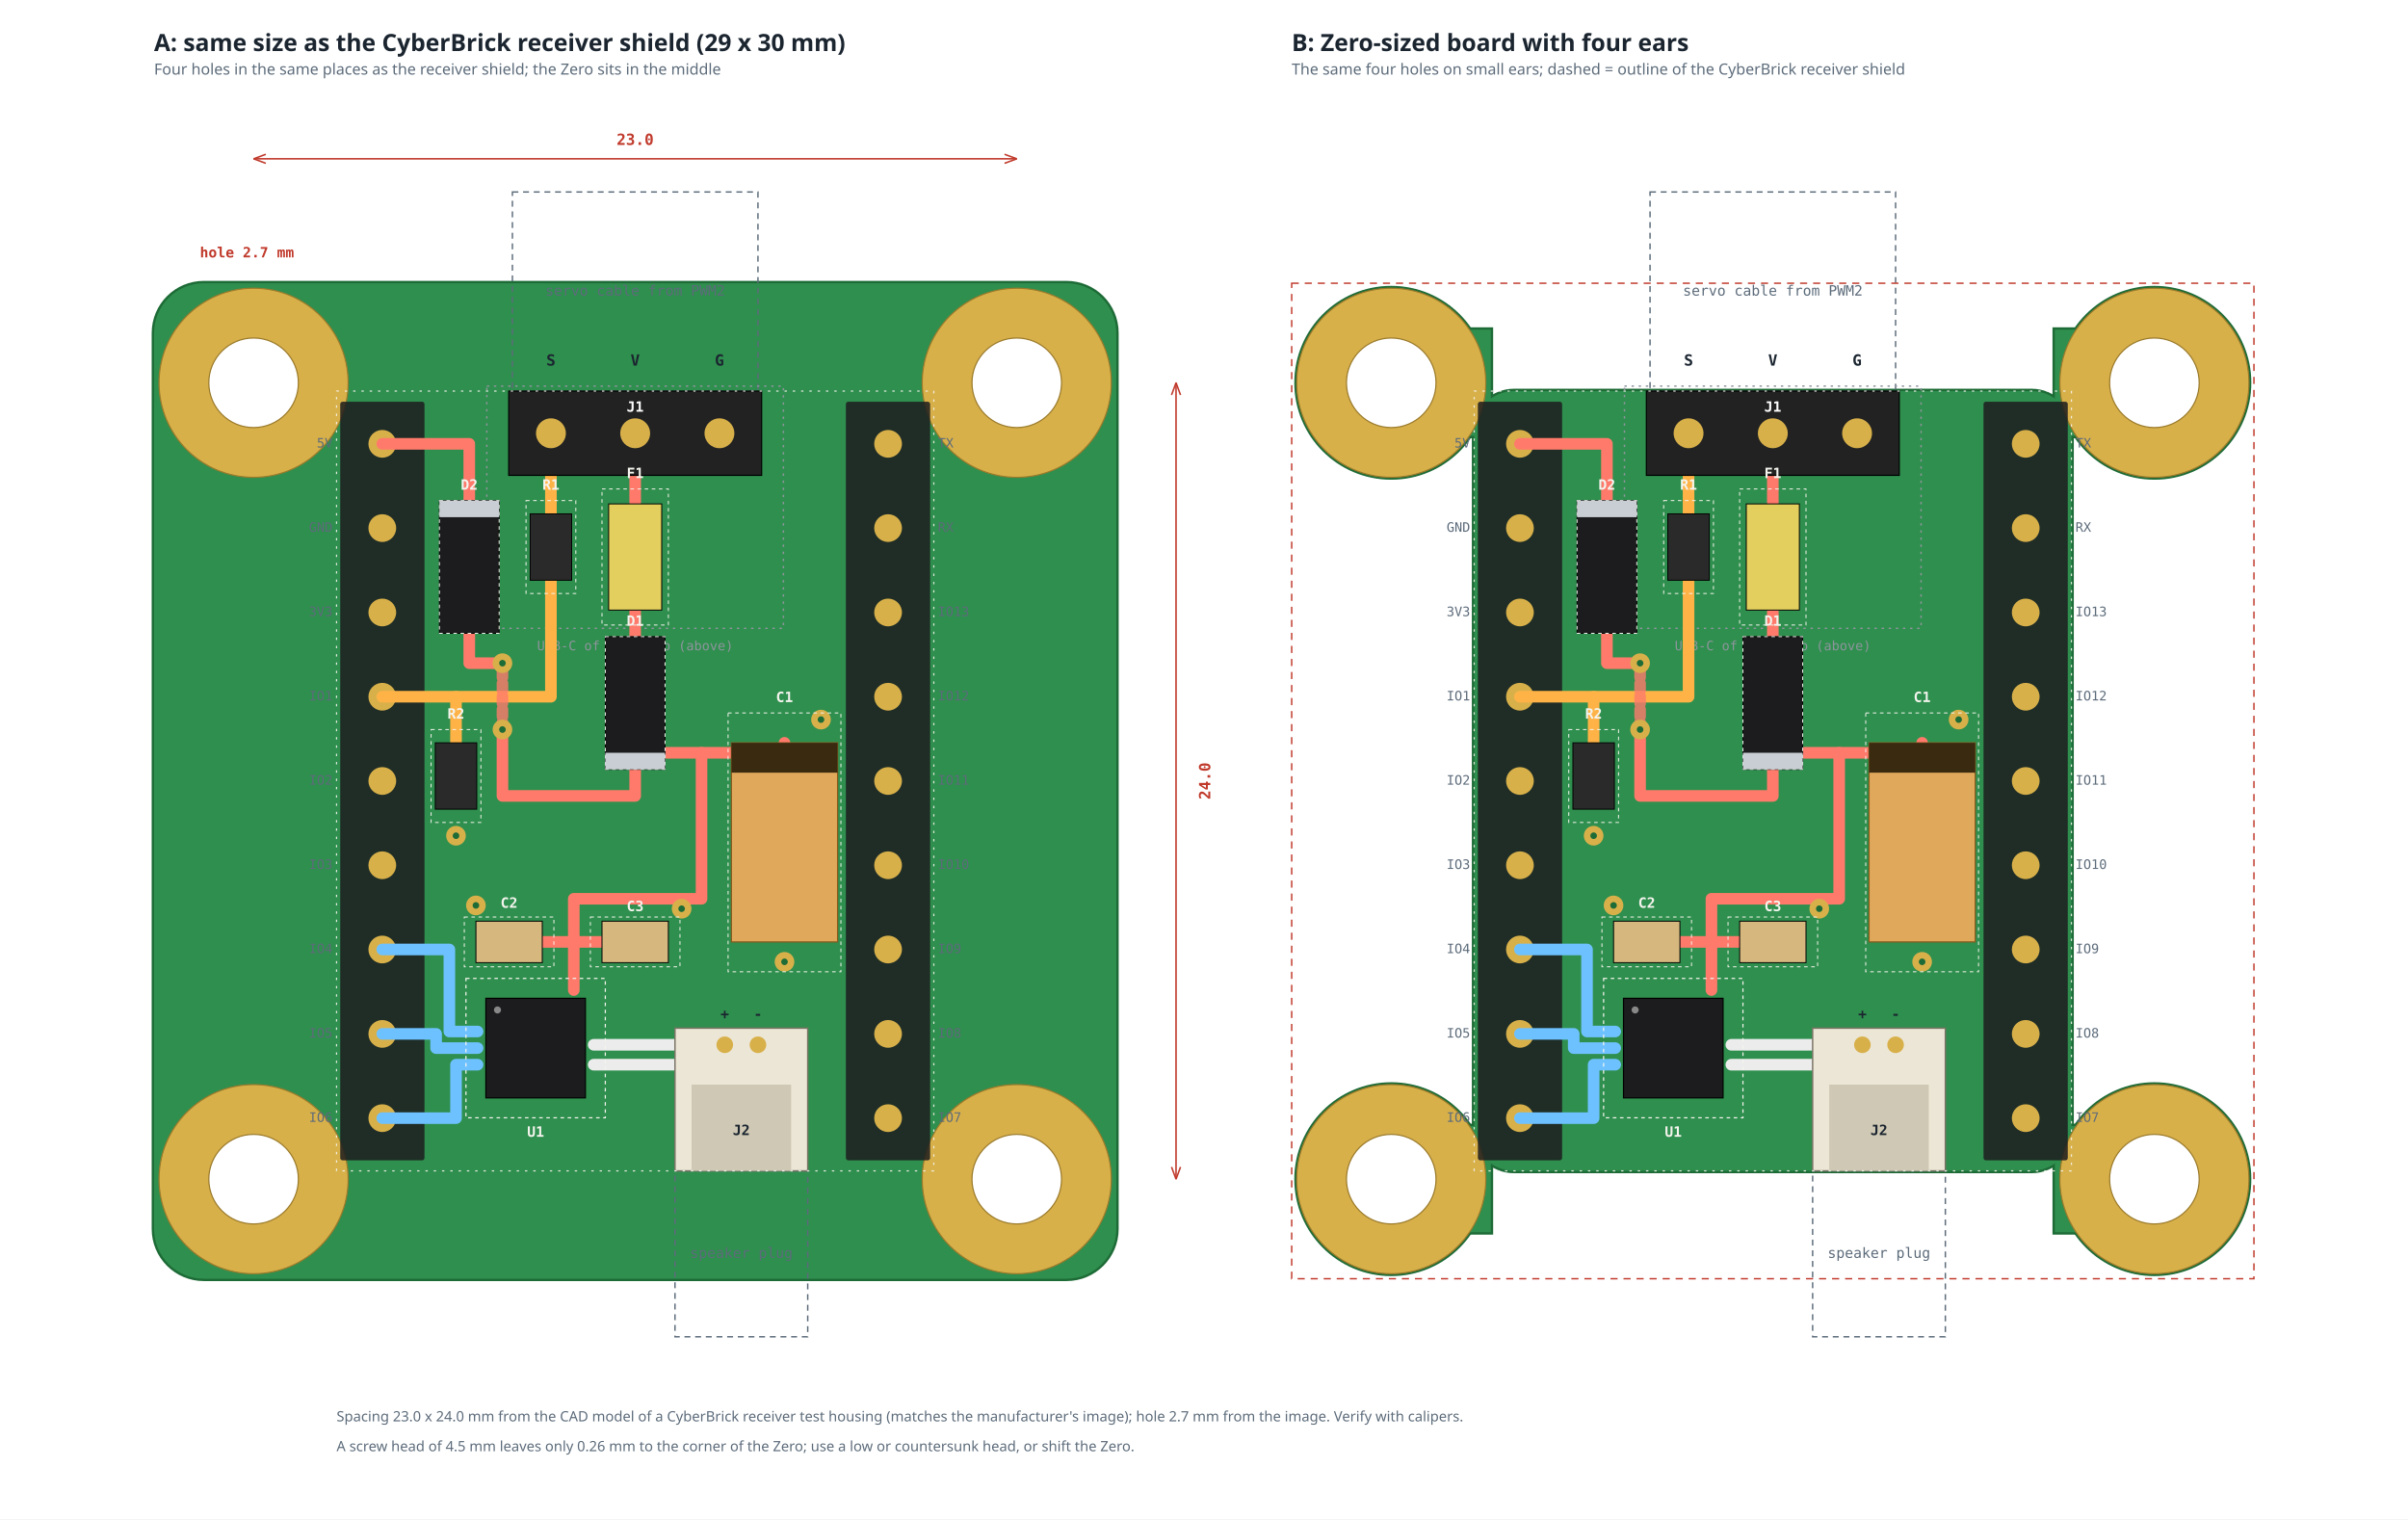
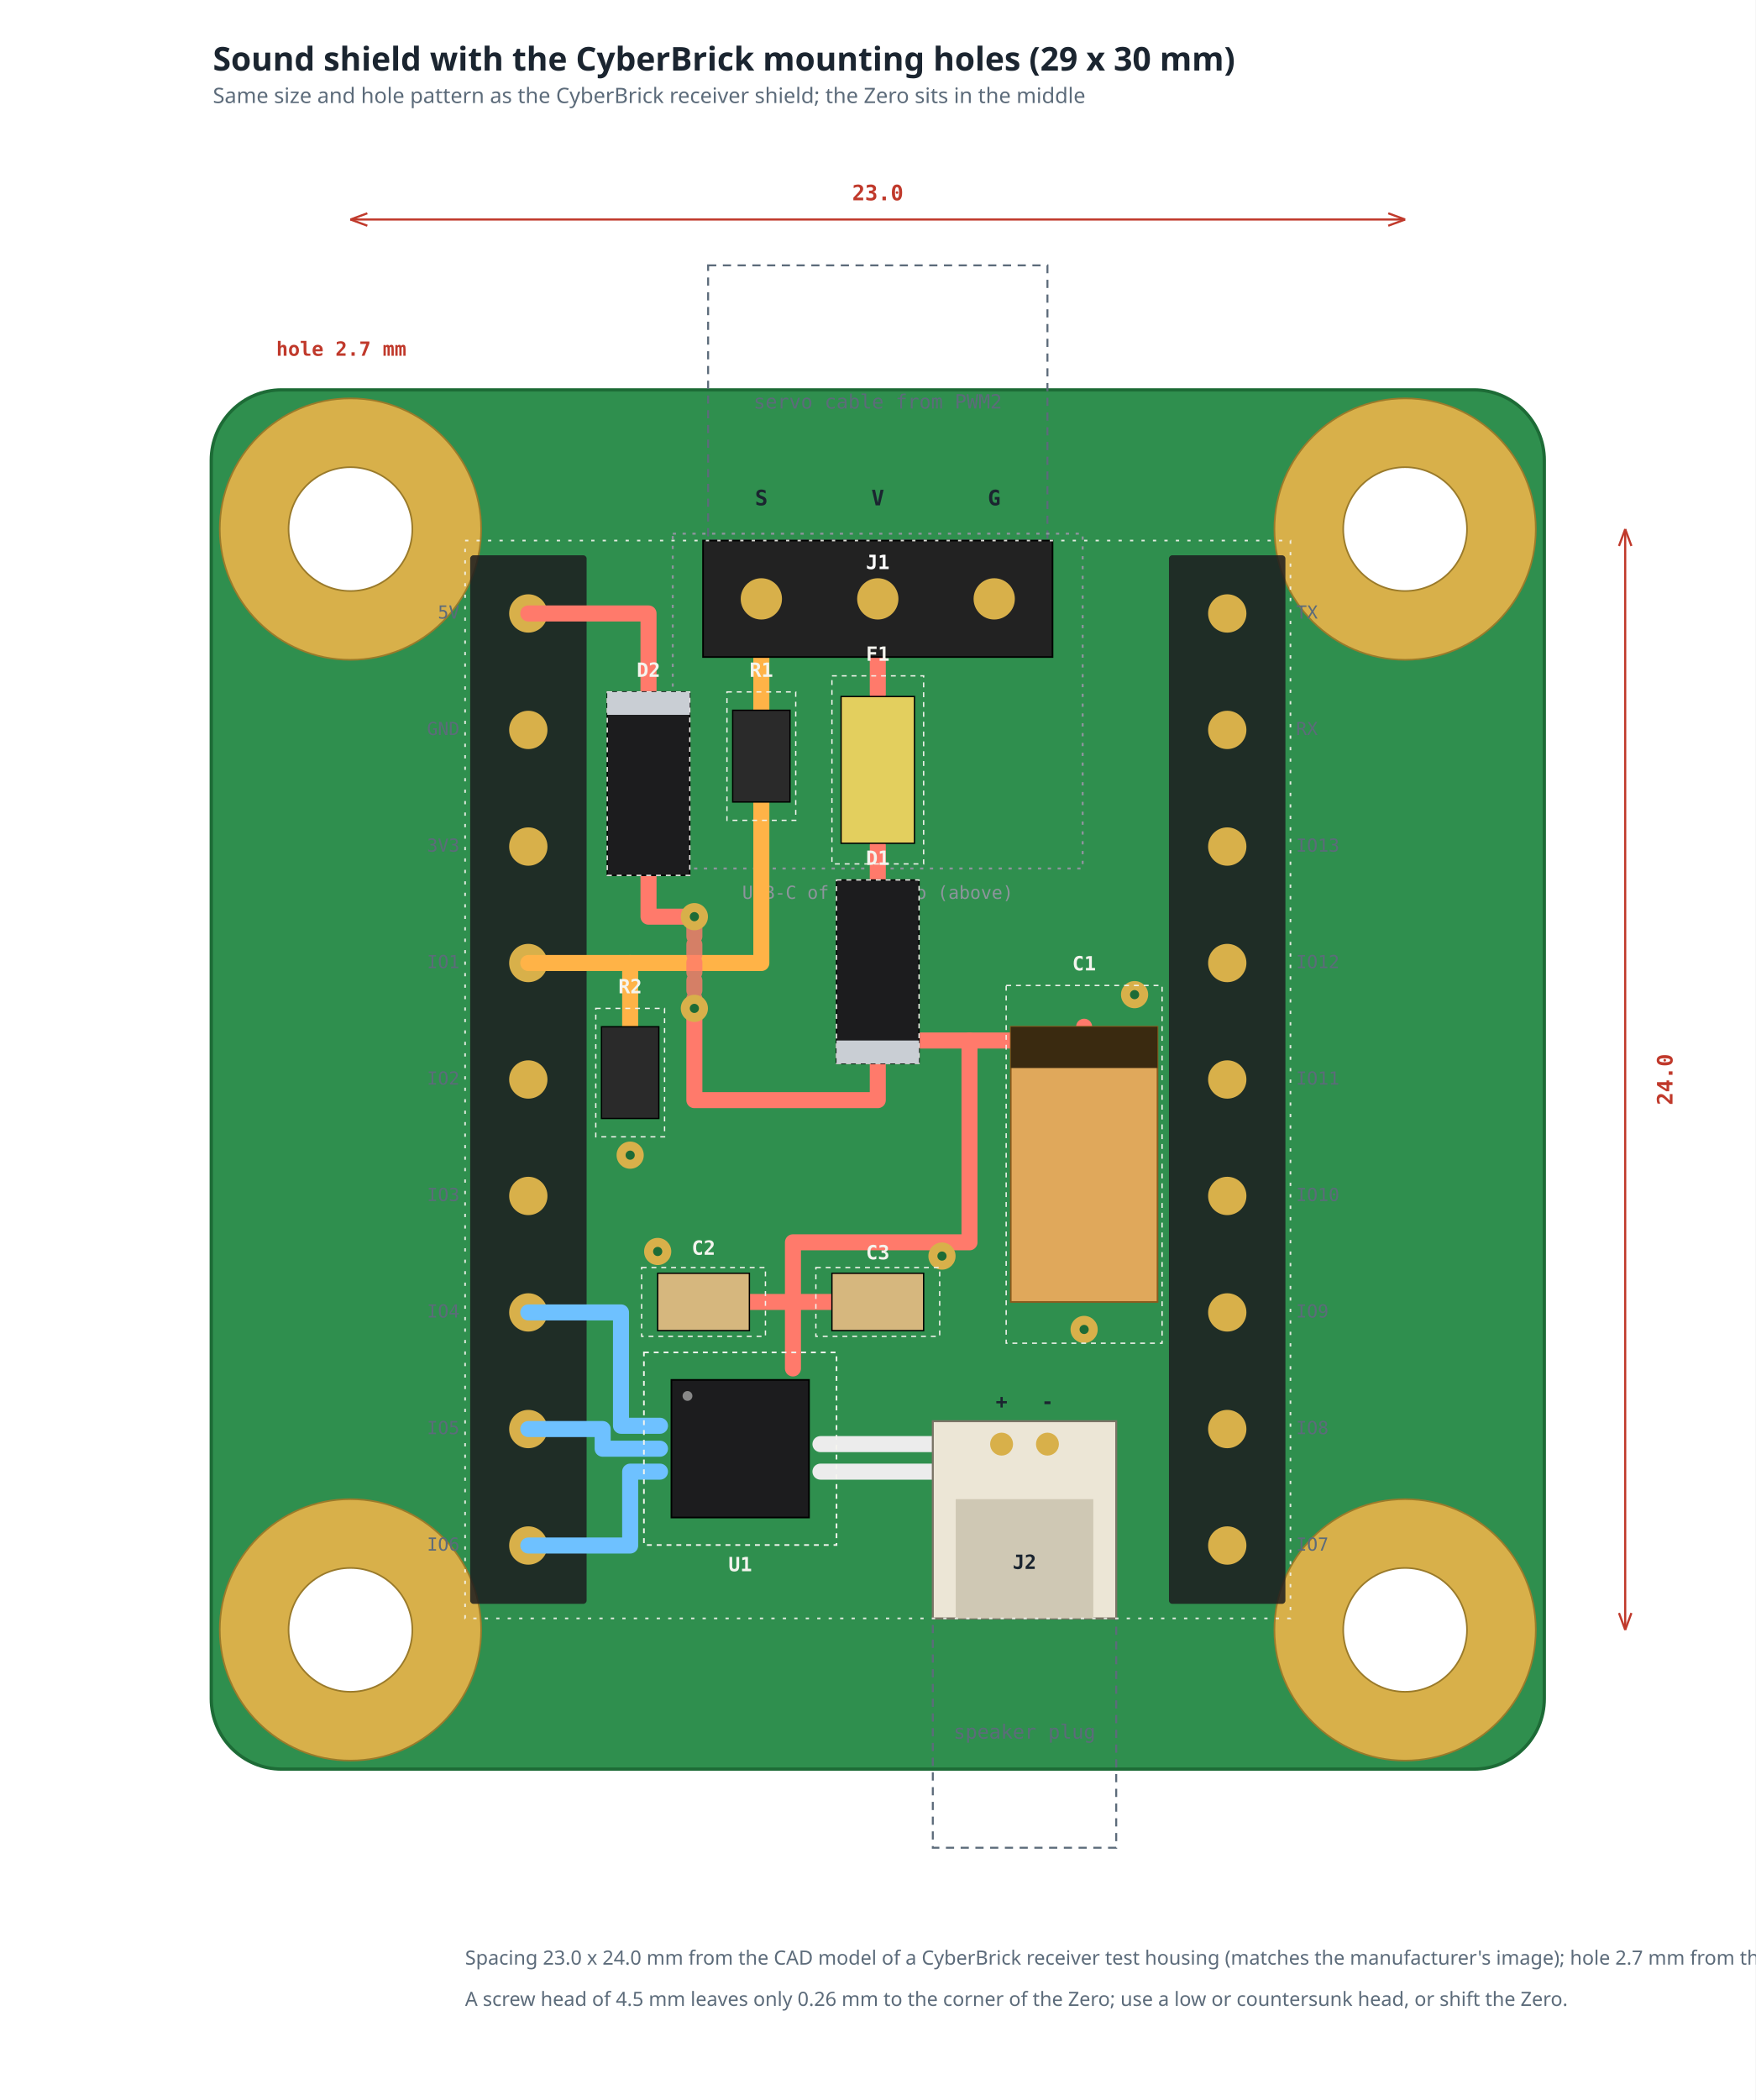
- <svg xmlns="http://www.w3.org/2000/svg" viewBox="0 0 2032 1282" width="2032" height="1282">
-   <rect width="2032" height="1282" fill="#ffffff" />
-   <text x="130.0" y="36.0" font-family="system-ui,sans-serif" font-size="20" font-weight="600" text-anchor="start" dominant-baseline="middle" fill="#1b2530">A: same size as the CyberBrick receiver shield (29 x 30 mm)</text>
-   <text x="130.0" y="58.4" font-family="system-ui,sans-serif" font-size="13" font-weight="500" text-anchor="start" dominant-baseline="middle" fill="#5c6b7a">Four holes in the same places as the receiver shield; the Zero sits in the middle</text>
+ <svg xmlns="http://www.w3.org/2000/svg" viewBox="0 0 1072 1282" width="1072" height="1282">
+   <rect width="1072" height="1282" fill="#ffffff" />
+   <text x="130.0" y="36.0" font-family="system-ui,sans-serif" font-size="20" font-weight="600" text-anchor="start" dominant-baseline="middle" fill="#1b2530">Sound shield with the CyberBrick mounting holes (29 x 30 mm)</text>
+   <text x="130.0" y="58.4" font-family="system-ui,sans-serif" font-size="13" font-weight="500" text-anchor="start" dominant-baseline="middle" fill="#5c6b7a">Same size and hole pattern as the CyberBrick receiver shield; the Zero sits in the middle</text>
  <rect x="130.0" y="239.0" width="812.0" height="840.0" rx="42.0" fill="#1d6b36" stroke="#1d6b36" stroke-width="4" />
  <rect x="130.0" y="239.0" width="812.0" height="840.0" rx="42.0" fill="#2f8f4e" stroke="none" />
  <circle cx="214.0" cy="323.0" r="79.8" fill="#d8b04a" stroke="#9a7a2a" stroke-width="1" />
  <circle cx="214.0" cy="323.0" r="37.8" fill="#ffffff" stroke="#9a7a2a" stroke-width="1" />
  <circle cx="858.0" cy="323.0" r="79.8" fill="#d8b04a" stroke="#9a7a2a" stroke-width="1" />
  <circle cx="858.0" cy="323.0" r="37.8" fill="#ffffff" stroke="#9a7a2a" stroke-width="1" />
  <circle cx="214.0" cy="995.0" r="79.8" fill="#d8b04a" stroke="#9a7a2a" stroke-width="1" />
  <circle cx="214.0" cy="995.0" r="37.8" fill="#ffffff" stroke="#9a7a2a" stroke-width="1" />
  <circle cx="858.0" cy="995.0" r="79.8" fill="#d8b04a" stroke="#9a7a2a" stroke-width="1" />
  <circle cx="858.0" cy="995.0" r="37.8" fill="#ffffff" stroke="#9a7a2a" stroke-width="1" />
  <rect x="432.4" y="162.0" width="207.2" height="168.0" fill="none" stroke="#5c6b7a" stroke-width="1.2" stroke-dasharray="5 4" />
  <text x="536.0" y="246.0" font-family="ui-monospace,Menlo,Consolas,monospace" font-size="12" font-weight="500" text-anchor="middle" dominant-baseline="middle" fill="#5c6b7a">servo cable from PWM2</text>
  <rect x="569.6" y="988.0" width="112.0" height="140.0" fill="none" stroke="#5c6b7a" stroke-width="1.2" stroke-dasharray="5 4" />
  <text x="625.6" y="1058.0" font-family="ui-monospace,Menlo,Consolas,monospace" font-size="12" font-weight="500" text-anchor="middle" dominant-baseline="middle" fill="#5c6b7a">speaker plug</text>
  <rect x="410.8" y="325.8" width="250.3" height="204.4" fill="none" stroke="#8d949c" stroke-width="1.2" stroke-dasharray="2 4" />
  <text x="536.0" y="545.6" font-family="ui-monospace,Menlo,Consolas,monospace" font-size="11" font-weight="500" text-anchor="middle" dominant-baseline="middle" fill="#8d949c">USB-C of the Zero (above)</text>
  <rect x="287.1" y="339.0" width="71.1" height="640.1" fill="#1c1c1e" opacity="0.85" rx="2" />
  <rect x="713.8" y="339.0" width="71.1" height="640.1" fill="#1c1c1e" opacity="0.85" rx="2" />
  <circle cx="322.6" cy="374.5" r="11.7" fill="#d8b04a" />
  <circle cx="749.4" cy="374.5" r="11.7" fill="#d8b04a" />
  <text x="280.6" y="374.5" font-family="ui-monospace,Menlo,Consolas,monospace" font-size="11" font-weight="500" text-anchor="end" dominant-baseline="middle" fill="#5c6b7a">5V</text>
  <text x="791.4" y="374.5" font-family="ui-monospace,Menlo,Consolas,monospace" font-size="11" font-weight="500" text-anchor="start" dominant-baseline="middle" fill="#5c6b7a">TX</text>
  <circle cx="322.6" cy="445.6" r="11.7" fill="#d8b04a" />
  <circle cx="749.4" cy="445.6" r="11.7" fill="#d8b04a" />
  <text x="280.6" y="445.6" font-family="ui-monospace,Menlo,Consolas,monospace" font-size="11" font-weight="500" text-anchor="end" dominant-baseline="middle" fill="#5c6b7a">GND</text>
  <text x="791.4" y="445.6" font-family="ui-monospace,Menlo,Consolas,monospace" font-size="11" font-weight="500" text-anchor="start" dominant-baseline="middle" fill="#5c6b7a">RX</text>
  <circle cx="322.6" cy="516.8" r="11.7" fill="#d8b04a" />
  <circle cx="749.4" cy="516.8" r="11.7" fill="#d8b04a" />
  <text x="280.6" y="516.8" font-family="ui-monospace,Menlo,Consolas,monospace" font-size="11" font-weight="500" text-anchor="end" dominant-baseline="middle" fill="#5c6b7a">3V3</text>
  <text x="791.4" y="516.8" font-family="ui-monospace,Menlo,Consolas,monospace" font-size="11" font-weight="500" text-anchor="start" dominant-baseline="middle" fill="#5c6b7a">IO13</text>
  <circle cx="322.6" cy="587.9" r="11.7" fill="#d8b04a" />
  <circle cx="749.4" cy="587.9" r="11.7" fill="#d8b04a" />
  <text x="280.6" y="587.9" font-family="ui-monospace,Menlo,Consolas,monospace" font-size="11" font-weight="500" text-anchor="end" dominant-baseline="middle" fill="#5c6b7a">IO1</text>
  <text x="791.4" y="587.9" font-family="ui-monospace,Menlo,Consolas,monospace" font-size="11" font-weight="500" text-anchor="start" dominant-baseline="middle" fill="#5c6b7a">IO12</text>
  <circle cx="322.6" cy="659.0" r="11.7" fill="#d8b04a" />
  <circle cx="749.4" cy="659.0" r="11.7" fill="#d8b04a" />
  <text x="280.6" y="659.0" font-family="ui-monospace,Menlo,Consolas,monospace" font-size="11" font-weight="500" text-anchor="end" dominant-baseline="middle" fill="#5c6b7a">IO2</text>
  <text x="791.4" y="659.0" font-family="ui-monospace,Menlo,Consolas,monospace" font-size="11" font-weight="500" text-anchor="start" dominant-baseline="middle" fill="#5c6b7a">IO11</text>
  <circle cx="322.6" cy="730.1" r="11.7" fill="#d8b04a" />
  <circle cx="749.4" cy="730.1" r="11.7" fill="#d8b04a" />
  <text x="280.6" y="730.1" font-family="ui-monospace,Menlo,Consolas,monospace" font-size="11" font-weight="500" text-anchor="end" dominant-baseline="middle" fill="#5c6b7a">IO3</text>
  <text x="791.4" y="730.1" font-family="ui-monospace,Menlo,Consolas,monospace" font-size="11" font-weight="500" text-anchor="start" dominant-baseline="middle" fill="#5c6b7a">IO10</text>
  <circle cx="322.6" cy="801.2" r="11.7" fill="#d8b04a" />
  <circle cx="749.4" cy="801.2" r="11.7" fill="#d8b04a" />
  <text x="280.6" y="801.2" font-family="ui-monospace,Menlo,Consolas,monospace" font-size="11" font-weight="500" text-anchor="end" dominant-baseline="middle" fill="#5c6b7a">IO4</text>
  <text x="791.4" y="801.2" font-family="ui-monospace,Menlo,Consolas,monospace" font-size="11" font-weight="500" text-anchor="start" dominant-baseline="middle" fill="#5c6b7a">IO9</text>
  <circle cx="322.6" cy="872.4" r="11.7" fill="#d8b04a" />
  <circle cx="749.4" cy="872.4" r="11.7" fill="#d8b04a" />
  <text x="280.6" y="872.4" font-family="ui-monospace,Menlo,Consolas,monospace" font-size="11" font-weight="500" text-anchor="end" dominant-baseline="middle" fill="#5c6b7a">IO5</text>
  <text x="791.4" y="872.4" font-family="ui-monospace,Menlo,Consolas,monospace" font-size="11" font-weight="500" text-anchor="start" dominant-baseline="middle" fill="#5c6b7a">IO8</text>
  <circle cx="322.6" cy="943.5" r="11.7" fill="#d8b04a" />
  <circle cx="749.4" cy="943.5" r="11.7" fill="#d8b04a" />
  <text x="280.6" y="943.5" font-family="ui-monospace,Menlo,Consolas,monospace" font-size="11" font-weight="500" text-anchor="end" dominant-baseline="middle" fill="#5c6b7a">IO6</text>
  <text x="791.4" y="943.5" font-family="ui-monospace,Menlo,Consolas,monospace" font-size="11" font-weight="500" text-anchor="start" dominant-baseline="middle" fill="#5c6b7a">IO7</text>
  <polyline points="464.9,365.6 464.9,436.4" fill="none" stroke="#ffb347" stroke-width="9.8" stroke-linejoin="round" stroke-linecap="round" />
  <polyline points="464.9,486.8 464.9,587.9 322.6,587.9" fill="none" stroke="#ffb347" stroke-width="9.8" stroke-linejoin="round" stroke-linecap="round" />
  <polyline points="536.0,365.6 536.0,423.8" fill="none" stroke="#ff7a6b" stroke-width="9.8" stroke-linejoin="round" stroke-linecap="round" />
  <polyline points="536.0,516.2 536.0,551.2" fill="none" stroke="#ff7a6b" stroke-width="9.8" stroke-linejoin="round" stroke-linecap="round" />
  <polyline points="536.0,635.2 662.0,635.2 662.0,626.8" fill="none" stroke="#ff7a6b" stroke-width="9.8" stroke-linejoin="round" stroke-linecap="round" />
  <polyline points="536.0,635.2 536.0,671.6 424.0,671.6 424.0,615.6" fill="none" stroke="#ff7a6b" stroke-width="9.8" stroke-linejoin="round" stroke-linecap="round" />
  <polyline points="424.0,615.6 424.0,559.6" fill="none" stroke="#ff7a6b" stroke-width="9.8" stroke-linejoin="round" stroke-linecap="round" stroke-dasharray="6 5" opacity="0.8" />
  <polyline points="424.0,559.6 396.0,559.6 396.0,523.2" fill="none" stroke="#ff7a6b" stroke-width="9.8" stroke-linejoin="round" stroke-linecap="round" />
  <polyline points="396.0,433.6 396.0,374.5 322.6,374.5" fill="none" stroke="#ff7a6b" stroke-width="9.8" stroke-linejoin="round" stroke-linecap="round" />
  <polyline points="592.0,635.2 592.0,758.4 484.2,758.4 484.2,835.4" fill="none" stroke="#ff7a6b" stroke-width="9.8" stroke-linejoin="round" stroke-linecap="round" />
  <polyline points="457.6,794.8 484.2,794.8" fill="none" stroke="#ff7a6b" stroke-width="9.8" stroke-linejoin="round" stroke-linecap="round" />
  <polyline points="484.2,794.8 508.0,794.8" fill="none" stroke="#ff7a6b" stroke-width="9.8" stroke-linejoin="round" stroke-linecap="round" />
  <polyline points="322.6,801.2 379.2,801.2 379.2,870.4 403.0,870.4" fill="none" stroke="#6ec1ff" stroke-width="9.8" stroke-linejoin="round" stroke-linecap="round" />
  <polyline points="322.6,872.4 368.0,872.4 368.0,884.4 403.0,884.4" fill="none" stroke="#6ec1ff" stroke-width="9.8" stroke-linejoin="round" stroke-linecap="round" />
  <polyline points="322.6,943.5 384.8,943.5 384.8,898.4 403.0,898.4" fill="none" stroke="#6ec1ff" stroke-width="9.8" stroke-linejoin="round" stroke-linecap="round" />
  <polyline points="501.0,881.6 611.6,881.6" fill="none" stroke="#ececec" stroke-width="9.8" stroke-linejoin="round" stroke-linecap="round" />
  <polyline points="501.0,898.4 639.6,898.4 639.6,881.6" fill="none" stroke="#ececec" stroke-width="9.8" stroke-linejoin="round" stroke-linecap="round" />
  <polyline points="384.8,587.9 384.8,626.8" fill="none" stroke="#ffb347" stroke-width="9.8" stroke-linejoin="round" stroke-linecap="round" />
  <circle cx="384.8" cy="705.2" r="8.3" fill="#d8b04a" />
  <circle cx="384.8" cy="705.2" r="2.8" fill="#1d6b36" />
  <circle cx="401.6" cy="764.0" r="8.3" fill="#d8b04a" />
  <circle cx="401.6" cy="764.0" r="2.8" fill="#1d6b36" />
  <circle cx="575.2" cy="766.8" r="8.3" fill="#d8b04a" />
  <circle cx="575.2" cy="766.8" r="2.8" fill="#1d6b36" />
  <circle cx="662.0" cy="811.6" r="8.3" fill="#d8b04a" />
  <circle cx="662.0" cy="811.6" r="2.8" fill="#1d6b36" />
  <circle cx="452.0" cy="884.4" r="8.3" fill="#d8b04a" />
  <circle cx="452.0" cy="884.4" r="2.8" fill="#1d6b36" />
  <circle cx="692.8" cy="607.2" r="8.3" fill="#d8b04a" />
  <circle cx="692.8" cy="607.2" r="2.8" fill="#1d6b36" />
  <circle cx="424.0" cy="615.6" r="8.3" fill="#d8b04a" />
  <circle cx="424.0" cy="615.6" r="2.8" fill="#1d6b36" />
  <circle cx="424.0" cy="559.6" r="8.3" fill="#d8b04a" />
  <circle cx="424.0" cy="559.6" r="2.8" fill="#1d6b36" />
  <rect x="429.3" y="330.0" width="213.4" height="71.1" fill="#222" stroke="#000" stroke-width="1" />
  <circle cx="464.9" cy="365.6" r="12.6" fill="#d8b04a" />
  <circle cx="536.0" cy="365.6" r="12.6" fill="#d8b04a" />
  <circle cx="607.1" cy="365.6" r="12.6" fill="#d8b04a" />
  <text x="464.9" y="304.8" font-family="ui-monospace,Menlo,Consolas,monospace" font-size="13" font-weight="700" text-anchor="middle" dominant-baseline="middle" fill="#1b2530">S</text>
  <text x="536.0" y="304.8" font-family="ui-monospace,Menlo,Consolas,monospace" font-size="13" font-weight="700" text-anchor="middle" dominant-baseline="middle" fill="#1b2530">V</text>
  <text x="607.1" y="304.8" font-family="ui-monospace,Menlo,Consolas,monospace" font-size="13" font-weight="700" text-anchor="middle" dominant-baseline="middle" fill="#1b2530">G</text>
  <rect x="447.4" y="433.6" width="35.0" height="56.0" fill="#2a2a2a" stroke="#000" stroke-width="0.8" />
  <rect x="443.9" y="422.4" width="42.0" height="78.4" fill="none" stroke="#f4f4ee" stroke-width="0.8" stroke-dasharray="3 3" />
  <text x="464.9" y="409.8" font-family="ui-monospace,Menlo,Consolas,monospace" font-size="12" font-weight="700" text-anchor="middle" dominant-baseline="middle" fill="#f4f4ee">R1</text>
  <rect x="513.6" y="425.2" width="44.8" height="89.6" fill="#e3cf5e" stroke="#000" stroke-width="0.8" />
  <rect x="508.0" y="412.6" width="56.0" height="114.8" fill="none" stroke="#f4f4ee" stroke-width="0.8" stroke-dasharray="3 3" />
  <text x="536.0" y="400.0" font-family="ui-monospace,Menlo,Consolas,monospace" font-size="12" font-weight="700" text-anchor="middle" dominant-baseline="middle" fill="#f4f4ee">F1</text>
  <rect x="510.8" y="537.2" width="50.4" height="112.0" fill="#1c1c1e" stroke="#000" stroke-width="0.8" />
  <rect x="510.8" y="537.2" width="50.4" height="112.0" fill="none" stroke="#f4f4ee" stroke-width="0.8" stroke-dasharray="3 3" />
  <rect x="510.8" y="635.2" width="50.4" height="14.0" fill="#c9ced4" stroke="none" />
  <text x="536.0" y="524.6" font-family="ui-monospace,Menlo,Consolas,monospace" font-size="12" font-weight="700" text-anchor="middle" dominant-baseline="middle" fill="#f4f4ee">D1</text>
  <rect x="370.8" y="422.4" width="50.4" height="112.0" fill="#1c1c1e" stroke="#000" stroke-width="0.8" />
  <rect x="370.8" y="422.4" width="50.4" height="112.0" fill="none" stroke="#f4f4ee" stroke-width="0.8" stroke-dasharray="3 3" />
  <rect x="370.8" y="422.4" width="50.4" height="14.0" fill="#c9ced4" stroke="none" />
  <text x="396.0" y="409.8" font-family="ui-monospace,Menlo,Consolas,monospace" font-size="12" font-weight="700" text-anchor="middle" dominant-baseline="middle" fill="#f4f4ee">D2</text>
  <rect x="367.3" y="626.8" width="35.0" height="56.0" fill="#2a2a2a" stroke="#000" stroke-width="0.8" />
  <rect x="363.8" y="615.6" width="42.0" height="78.4" fill="none" stroke="#f4f4ee" stroke-width="0.8" stroke-dasharray="3 3" />
  <text x="384.8" y="603.0" font-family="ui-monospace,Menlo,Consolas,monospace" font-size="12" font-weight="700" text-anchor="middle" dominant-baseline="middle" fill="#f4f4ee">R2</text>
  <rect x="617.2" y="626.8" width="89.6" height="168.0" fill="#e0a85b" stroke="#8a5a1c" stroke-width="1" />
  <rect x="617.2" y="626.8" width="89.6" height="25.2" fill="#3a2a10" stroke="none" />
  <rect x="614.4" y="601.6" width="95.2" height="218.4" fill="none" stroke="#f4f4ee" stroke-width="0.8" stroke-dasharray="3 3" />
  <text x="662.0" y="589.0" font-family="ui-monospace,Menlo,Consolas,monospace" font-size="12" font-weight="700" text-anchor="middle" dominant-baseline="middle" fill="#f4f4ee">C1</text>
  <rect x="401.6" y="777.3" width="56.0" height="35.0" fill="#d6b77e" stroke="#000" stroke-width="0.8" />
  <rect x="391.8" y="773.8" width="75.6" height="42.0" fill="none" stroke="#f4f4ee" stroke-width="0.8" stroke-dasharray="3 3" />
  <rect x="508.0" y="777.3" width="56.0" height="35.0" fill="#d6b77e" stroke="#000" stroke-width="0.8" />
  <rect x="498.2" y="773.8" width="75.6" height="42.0" fill="none" stroke="#f4f4ee" stroke-width="0.8" stroke-dasharray="3 3" />
  <rect x="393.2" y="825.6" width="117.6" height="117.6" fill="none" stroke="#f4f4ee" stroke-width="1" stroke-dasharray="3 3" />
  <rect x="410.0" y="842.4" width="84.0" height="84.0" fill="#1c1c1e" stroke="#000" stroke-width="1" />
  <circle cx="419.8" cy="852.2" r="3" fill="#888" />
  <rect x="569.6" y="867.6" width="112.0" height="120.4" fill="#ece6d6" stroke="#7a7466" stroke-width="1.2" />
  <rect x="583.6" y="915.2" width="84.0" height="72.8" fill="#cfc8b4" stroke="none" />
  <circle cx="611.6" cy="881.6" r="7.0" fill="#d8b04a" />
  <circle cx="639.6" cy="881.6" r="7.0" fill="#d8b04a" />
  <text x="611.6" y="856.4" font-family="ui-monospace,Menlo,Consolas,monospace" font-size="12" font-weight="700" text-anchor="middle" dominant-baseline="middle" fill="#1b2530">+</text>
  <text x="639.6" y="856.4" font-family="ui-monospace,Menlo,Consolas,monospace" font-size="12" font-weight="700" text-anchor="middle" dominant-baseline="middle" fill="#1b2530">-</text>
  <text x="452.0" y="955.8" font-family="ui-monospace,Menlo,Consolas,monospace" font-size="12" font-weight="700" text-anchor="middle" dominant-baseline="middle" fill="#f4f4ee">U1</text>
  <text x="429.6" y="762.6" font-family="ui-monospace,Menlo,Consolas,monospace" font-size="12" font-weight="700" text-anchor="middle" dominant-baseline="middle" fill="#f4f4ee">C2</text>
  <text x="536.0" y="765.4" font-family="ui-monospace,Menlo,Consolas,monospace" font-size="12" font-weight="700" text-anchor="middle" dominant-baseline="middle" fill="#f4f4ee">C3</text>
  <text x="625.6" y="954.4" font-family="ui-monospace,Menlo,Consolas,monospace" font-size="12" font-weight="700" text-anchor="middle" dominant-baseline="middle" fill="#1b2530">J2</text>
  <text x="536.0" y="344.0" font-family="ui-monospace,Menlo,Consolas,monospace" font-size="12" font-weight="700" text-anchor="middle" dominant-baseline="middle" fill="#fff">J1</text>
  <rect x="284.0" y="330.0" width="504.0" height="658.0" fill="none" stroke="#f4f4ee" stroke-width="1" stroke-dasharray="2 5" opacity="0.9" />
-   <text x="1090.0" y="36.0" font-family="system-ui,sans-serif" font-size="20" font-weight="600" text-anchor="start" dominant-baseline="middle" fill="#1b2530">B: Zero-sized board with four ears</text>
-   <text x="1090.0" y="58.4" font-family="system-ui,sans-serif" font-size="13" font-weight="500" text-anchor="start" dominant-baseline="middle" fill="#5c6b7a">The same four holes on small ears; dashed = outline of the CyberBrick receiver shield</text>
-   <rect x="1244.0" y="330.0" width="504.0" height="658.0" rx="33.6" fill="#1d6b36" stroke="#1d6b36" stroke-width="4" />
-   <circle cx="1174.0" cy="323.0" r="79.8" fill="#1d6b36" stroke="#1d6b36" stroke-width="4" />
-   <rect x="1174.0" y="278.2" width="84.0" height="89.6" rx="0.0" fill="#1d6b36" stroke="#1d6b36" stroke-width="4" />
-   <circle cx="1818.0" cy="323.0" r="79.8" fill="#1d6b36" stroke="#1d6b36" stroke-width="4" />
-   <rect x="1734.0" y="278.2" width="84.0" height="89.6" rx="0.0" fill="#1d6b36" stroke="#1d6b36" stroke-width="4" />
-   <circle cx="1174.0" cy="995.0" r="79.8" fill="#1d6b36" stroke="#1d6b36" stroke-width="4" />
-   <rect x="1174.0" y="950.2" width="84.0" height="89.6" rx="0.0" fill="#1d6b36" stroke="#1d6b36" stroke-width="4" />
-   <circle cx="1818.0" cy="995.0" r="79.8" fill="#1d6b36" stroke="#1d6b36" stroke-width="4" />
-   <rect x="1734.0" y="950.2" width="84.0" height="89.6" rx="0.0" fill="#1d6b36" stroke="#1d6b36" stroke-width="4" />
-   <rect x="1244.0" y="330.0" width="504.0" height="658.0" rx="33.6" fill="#2f8f4e" stroke="none" />
-   <circle cx="1174.0" cy="323.0" r="79.8" fill="#2f8f4e" stroke="none" />
-   <rect x="1174.0" y="278.2" width="84.0" height="89.6" rx="0.0" fill="#2f8f4e" stroke="none" />
-   <circle cx="1818.0" cy="323.0" r="79.8" fill="#2f8f4e" stroke="none" />
-   <rect x="1734.0" y="278.2" width="84.0" height="89.6" rx="0.0" fill="#2f8f4e" stroke="none" />
-   <circle cx="1174.0" cy="995.0" r="79.8" fill="#2f8f4e" stroke="none" />
-   <rect x="1174.0" y="950.2" width="84.0" height="89.6" rx="0.0" fill="#2f8f4e" stroke="none" />
-   <circle cx="1818.0" cy="995.0" r="79.8" fill="#2f8f4e" stroke="none" />
-   <rect x="1734.0" y="950.2" width="84.0" height="89.6" rx="0.0" fill="#2f8f4e" stroke="none" />
-   <circle cx="1174.0" cy="323.0" r="79.8" fill="#d8b04a" stroke="#9a7a2a" stroke-width="1" />
-   <circle cx="1174.0" cy="323.0" r="37.8" fill="#ffffff" stroke="#9a7a2a" stroke-width="1" />
-   <circle cx="1818.0" cy="323.0" r="79.8" fill="#d8b04a" stroke="#9a7a2a" stroke-width="1" />
-   <circle cx="1818.0" cy="323.0" r="37.8" fill="#ffffff" stroke="#9a7a2a" stroke-width="1" />
-   <circle cx="1174.0" cy="995.0" r="79.8" fill="#d8b04a" stroke="#9a7a2a" stroke-width="1" />
-   <circle cx="1174.0" cy="995.0" r="37.8" fill="#ffffff" stroke="#9a7a2a" stroke-width="1" />
-   <circle cx="1818.0" cy="995.0" r="79.8" fill="#d8b04a" stroke="#9a7a2a" stroke-width="1" />
-   <circle cx="1818.0" cy="995.0" r="37.8" fill="#ffffff" stroke="#9a7a2a" stroke-width="1" />
-   <rect x="1392.4" y="162.0" width="207.2" height="168.0" fill="none" stroke="#5c6b7a" stroke-width="1.2" stroke-dasharray="5 4" />
-   <text x="1496.0" y="246.0" font-family="ui-monospace,Menlo,Consolas,monospace" font-size="12" font-weight="500" text-anchor="middle" dominant-baseline="middle" fill="#5c6b7a">servo cable from PWM2</text>
-   <rect x="1529.6" y="988.0" width="112.0" height="140.0" fill="none" stroke="#5c6b7a" stroke-width="1.2" stroke-dasharray="5 4" />
-   <text x="1585.6" y="1058.0" font-family="ui-monospace,Menlo,Consolas,monospace" font-size="12" font-weight="500" text-anchor="middle" dominant-baseline="middle" fill="#5c6b7a">speaker plug</text>
-   <rect x="1370.8" y="325.8" width="250.3" height="204.4" fill="none" stroke="#8d949c" stroke-width="1.2" stroke-dasharray="2 4" />
-   <text x="1496.0" y="545.6" font-family="ui-monospace,Menlo,Consolas,monospace" font-size="11" font-weight="500" text-anchor="middle" dominant-baseline="middle" fill="#8d949c">USB-C of the Zero (above)</text>
-   <rect x="1247.1" y="339.0" width="71.1" height="640.1" fill="#1c1c1e" opacity="0.85" rx="2" />
-   <rect x="1673.8" y="339.0" width="71.1" height="640.1" fill="#1c1c1e" opacity="0.85" rx="2" />
-   <circle cx="1282.6" cy="374.5" r="11.7" fill="#d8b04a" />
-   <circle cx="1709.4" cy="374.5" r="11.7" fill="#d8b04a" />
-   <text x="1240.6" y="374.5" font-family="ui-monospace,Menlo,Consolas,monospace" font-size="11" font-weight="500" text-anchor="end" dominant-baseline="middle" fill="#5c6b7a">5V</text>
-   <text x="1751.4" y="374.5" font-family="ui-monospace,Menlo,Consolas,monospace" font-size="11" font-weight="500" text-anchor="start" dominant-baseline="middle" fill="#5c6b7a">TX</text>
-   <circle cx="1282.6" cy="445.6" r="11.7" fill="#d8b04a" />
-   <circle cx="1709.4" cy="445.6" r="11.7" fill="#d8b04a" />
-   <text x="1240.6" y="445.6" font-family="ui-monospace,Menlo,Consolas,monospace" font-size="11" font-weight="500" text-anchor="end" dominant-baseline="middle" fill="#5c6b7a">GND</text>
-   <text x="1751.4" y="445.6" font-family="ui-monospace,Menlo,Consolas,monospace" font-size="11" font-weight="500" text-anchor="start" dominant-baseline="middle" fill="#5c6b7a">RX</text>
-   <circle cx="1282.6" cy="516.8" r="11.7" fill="#d8b04a" />
-   <circle cx="1709.4" cy="516.8" r="11.7" fill="#d8b04a" />
-   <text x="1240.6" y="516.8" font-family="ui-monospace,Menlo,Consolas,monospace" font-size="11" font-weight="500" text-anchor="end" dominant-baseline="middle" fill="#5c6b7a">3V3</text>
-   <text x="1751.4" y="516.8" font-family="ui-monospace,Menlo,Consolas,monospace" font-size="11" font-weight="500" text-anchor="start" dominant-baseline="middle" fill="#5c6b7a">IO13</text>
-   <circle cx="1282.6" cy="587.9" r="11.7" fill="#d8b04a" />
-   <circle cx="1709.4" cy="587.9" r="11.7" fill="#d8b04a" />
-   <text x="1240.6" y="587.9" font-family="ui-monospace,Menlo,Consolas,monospace" font-size="11" font-weight="500" text-anchor="end" dominant-baseline="middle" fill="#5c6b7a">IO1</text>
-   <text x="1751.4" y="587.9" font-family="ui-monospace,Menlo,Consolas,monospace" font-size="11" font-weight="500" text-anchor="start" dominant-baseline="middle" fill="#5c6b7a">IO12</text>
-   <circle cx="1282.6" cy="659.0" r="11.7" fill="#d8b04a" />
-   <circle cx="1709.4" cy="659.0" r="11.7" fill="#d8b04a" />
-   <text x="1240.6" y="659.0" font-family="ui-monospace,Menlo,Consolas,monospace" font-size="11" font-weight="500" text-anchor="end" dominant-baseline="middle" fill="#5c6b7a">IO2</text>
-   <text x="1751.4" y="659.0" font-family="ui-monospace,Menlo,Consolas,monospace" font-size="11" font-weight="500" text-anchor="start" dominant-baseline="middle" fill="#5c6b7a">IO11</text>
-   <circle cx="1282.6" cy="730.1" r="11.7" fill="#d8b04a" />
-   <circle cx="1709.4" cy="730.1" r="11.7" fill="#d8b04a" />
-   <text x="1240.6" y="730.1" font-family="ui-monospace,Menlo,Consolas,monospace" font-size="11" font-weight="500" text-anchor="end" dominant-baseline="middle" fill="#5c6b7a">IO3</text>
-   <text x="1751.4" y="730.1" font-family="ui-monospace,Menlo,Consolas,monospace" font-size="11" font-weight="500" text-anchor="start" dominant-baseline="middle" fill="#5c6b7a">IO10</text>
-   <circle cx="1282.6" cy="801.2" r="11.7" fill="#d8b04a" />
-   <circle cx="1709.4" cy="801.2" r="11.7" fill="#d8b04a" />
-   <text x="1240.6" y="801.2" font-family="ui-monospace,Menlo,Consolas,monospace" font-size="11" font-weight="500" text-anchor="end" dominant-baseline="middle" fill="#5c6b7a">IO4</text>
-   <text x="1751.4" y="801.2" font-family="ui-monospace,Menlo,Consolas,monospace" font-size="11" font-weight="500" text-anchor="start" dominant-baseline="middle" fill="#5c6b7a">IO9</text>
-   <circle cx="1282.6" cy="872.4" r="11.7" fill="#d8b04a" />
-   <circle cx="1709.4" cy="872.4" r="11.7" fill="#d8b04a" />
-   <text x="1240.6" y="872.4" font-family="ui-monospace,Menlo,Consolas,monospace" font-size="11" font-weight="500" text-anchor="end" dominant-baseline="middle" fill="#5c6b7a">IO5</text>
-   <text x="1751.4" y="872.4" font-family="ui-monospace,Menlo,Consolas,monospace" font-size="11" font-weight="500" text-anchor="start" dominant-baseline="middle" fill="#5c6b7a">IO8</text>
-   <circle cx="1282.6" cy="943.5" r="11.7" fill="#d8b04a" />
-   <circle cx="1709.4" cy="943.5" r="11.7" fill="#d8b04a" />
-   <text x="1240.6" y="943.5" font-family="ui-monospace,Menlo,Consolas,monospace" font-size="11" font-weight="500" text-anchor="end" dominant-baseline="middle" fill="#5c6b7a">IO6</text>
-   <text x="1751.4" y="943.5" font-family="ui-monospace,Menlo,Consolas,monospace" font-size="11" font-weight="500" text-anchor="start" dominant-baseline="middle" fill="#5c6b7a">IO7</text>
-   <polyline points="1424.9,365.6 1424.9,436.4" fill="none" stroke="#ffb347" stroke-width="9.8" stroke-linejoin="round" stroke-linecap="round" />
-   <polyline points="1424.9,486.8 1424.9,587.9 1282.6,587.9" fill="none" stroke="#ffb347" stroke-width="9.8" stroke-linejoin="round" stroke-linecap="round" />
-   <polyline points="1496.0,365.6 1496.0,423.8" fill="none" stroke="#ff7a6b" stroke-width="9.8" stroke-linejoin="round" stroke-linecap="round" />
-   <polyline points="1496.0,516.2 1496.0,551.2" fill="none" stroke="#ff7a6b" stroke-width="9.8" stroke-linejoin="round" stroke-linecap="round" />
-   <polyline points="1496.0,635.2 1622.0,635.2 1622.0,626.8" fill="none" stroke="#ff7a6b" stroke-width="9.8" stroke-linejoin="round" stroke-linecap="round" />
-   <polyline points="1496.0,635.2 1496.0,671.6 1384.0,671.6 1384.0,615.6" fill="none" stroke="#ff7a6b" stroke-width="9.8" stroke-linejoin="round" stroke-linecap="round" />
-   <polyline points="1384.0,615.6 1384.0,559.6" fill="none" stroke="#ff7a6b" stroke-width="9.8" stroke-linejoin="round" stroke-linecap="round" stroke-dasharray="6 5" opacity="0.8" />
-   <polyline points="1384.0,559.6 1356.0,559.6 1356.0,523.2" fill="none" stroke="#ff7a6b" stroke-width="9.8" stroke-linejoin="round" stroke-linecap="round" />
-   <polyline points="1356.0,433.6 1356.0,374.5 1282.6,374.5" fill="none" stroke="#ff7a6b" stroke-width="9.8" stroke-linejoin="round" stroke-linecap="round" />
-   <polyline points="1552.0,635.2 1552.0,758.4 1444.2,758.4 1444.2,835.4" fill="none" stroke="#ff7a6b" stroke-width="9.8" stroke-linejoin="round" stroke-linecap="round" />
-   <polyline points="1417.6,794.8 1444.2,794.8" fill="none" stroke="#ff7a6b" stroke-width="9.8" stroke-linejoin="round" stroke-linecap="round" />
-   <polyline points="1444.2,794.8 1468.0,794.8" fill="none" stroke="#ff7a6b" stroke-width="9.8" stroke-linejoin="round" stroke-linecap="round" />
-   <polyline points="1282.6,801.2 1339.2,801.2 1339.2,870.4 1363.0,870.4" fill="none" stroke="#6ec1ff" stroke-width="9.8" stroke-linejoin="round" stroke-linecap="round" />
-   <polyline points="1282.6,872.4 1328.0,872.4 1328.0,884.4 1363.0,884.4" fill="none" stroke="#6ec1ff" stroke-width="9.8" stroke-linejoin="round" stroke-linecap="round" />
-   <polyline points="1282.6,943.5 1344.8,943.5 1344.8,898.4 1363.0,898.4" fill="none" stroke="#6ec1ff" stroke-width="9.8" stroke-linejoin="round" stroke-linecap="round" />
-   <polyline points="1461.0,881.6 1571.6,881.6" fill="none" stroke="#ececec" stroke-width="9.8" stroke-linejoin="round" stroke-linecap="round" />
-   <polyline points="1461.0,898.4 1599.6,898.4 1599.6,881.6" fill="none" stroke="#ececec" stroke-width="9.8" stroke-linejoin="round" stroke-linecap="round" />
-   <polyline points="1344.8,587.9 1344.8,626.8" fill="none" stroke="#ffb347" stroke-width="9.8" stroke-linejoin="round" stroke-linecap="round" />
-   <circle cx="1344.8" cy="705.2" r="8.3" fill="#d8b04a" />
-   <circle cx="1344.8" cy="705.2" r="2.8" fill="#1d6b36" />
-   <circle cx="1361.6" cy="764.0" r="8.3" fill="#d8b04a" />
-   <circle cx="1361.6" cy="764.0" r="2.8" fill="#1d6b36" />
-   <circle cx="1535.2" cy="766.8" r="8.3" fill="#d8b04a" />
-   <circle cx="1535.2" cy="766.8" r="2.8" fill="#1d6b36" />
-   <circle cx="1622.0" cy="811.6" r="8.3" fill="#d8b04a" />
-   <circle cx="1622.0" cy="811.6" r="2.8" fill="#1d6b36" />
-   <circle cx="1412.0" cy="884.4" r="8.3" fill="#d8b04a" />
-   <circle cx="1412.0" cy="884.4" r="2.8" fill="#1d6b36" />
-   <circle cx="1652.8" cy="607.2" r="8.3" fill="#d8b04a" />
-   <circle cx="1652.8" cy="607.2" r="2.8" fill="#1d6b36" />
-   <circle cx="1384.0" cy="615.6" r="8.3" fill="#d8b04a" />
-   <circle cx="1384.0" cy="615.6" r="2.8" fill="#1d6b36" />
-   <circle cx="1384.0" cy="559.6" r="8.3" fill="#d8b04a" />
-   <circle cx="1384.0" cy="559.6" r="2.8" fill="#1d6b36" />
-   <rect x="1389.3" y="330.0" width="213.4" height="71.1" fill="#222" stroke="#000" stroke-width="1" />
-   <circle cx="1424.9" cy="365.6" r="12.6" fill="#d8b04a" />
-   <circle cx="1496.0" cy="365.6" r="12.6" fill="#d8b04a" />
-   <circle cx="1567.1" cy="365.6" r="12.6" fill="#d8b04a" />
-   <text x="1424.9" y="304.8" font-family="ui-monospace,Menlo,Consolas,monospace" font-size="13" font-weight="700" text-anchor="middle" dominant-baseline="middle" fill="#1b2530">S</text>
-   <text x="1496.0" y="304.8" font-family="ui-monospace,Menlo,Consolas,monospace" font-size="13" font-weight="700" text-anchor="middle" dominant-baseline="middle" fill="#1b2530">V</text>
-   <text x="1567.1" y="304.8" font-family="ui-monospace,Menlo,Consolas,monospace" font-size="13" font-weight="700" text-anchor="middle" dominant-baseline="middle" fill="#1b2530">G</text>
-   <rect x="1407.4" y="433.6" width="35.0" height="56.0" fill="#2a2a2a" stroke="#000" stroke-width="0.8" />
-   <rect x="1403.9" y="422.4" width="42.0" height="78.4" fill="none" stroke="#f4f4ee" stroke-width="0.8" stroke-dasharray="3 3" />
-   <text x="1424.9" y="409.8" font-family="ui-monospace,Menlo,Consolas,monospace" font-size="12" font-weight="700" text-anchor="middle" dominant-baseline="middle" fill="#f4f4ee">R1</text>
-   <rect x="1473.6" y="425.2" width="44.8" height="89.6" fill="#e3cf5e" stroke="#000" stroke-width="0.8" />
-   <rect x="1468.0" y="412.6" width="56.0" height="114.8" fill="none" stroke="#f4f4ee" stroke-width="0.8" stroke-dasharray="3 3" />
-   <text x="1496.0" y="400.0" font-family="ui-monospace,Menlo,Consolas,monospace" font-size="12" font-weight="700" text-anchor="middle" dominant-baseline="middle" fill="#f4f4ee">F1</text>
-   <rect x="1470.8" y="537.2" width="50.4" height="112.0" fill="#1c1c1e" stroke="#000" stroke-width="0.8" />
-   <rect x="1470.8" y="537.2" width="50.4" height="112.0" fill="none" stroke="#f4f4ee" stroke-width="0.8" stroke-dasharray="3 3" />
-   <rect x="1470.8" y="635.2" width="50.4" height="14.0" fill="#c9ced4" stroke="none" />
-   <text x="1496.0" y="524.6" font-family="ui-monospace,Menlo,Consolas,monospace" font-size="12" font-weight="700" text-anchor="middle" dominant-baseline="middle" fill="#f4f4ee">D1</text>
-   <rect x="1330.8" y="422.4" width="50.4" height="112.0" fill="#1c1c1e" stroke="#000" stroke-width="0.8" />
-   <rect x="1330.8" y="422.4" width="50.4" height="112.0" fill="none" stroke="#f4f4ee" stroke-width="0.8" stroke-dasharray="3 3" />
-   <rect x="1330.8" y="422.4" width="50.4" height="14.0" fill="#c9ced4" stroke="none" />
-   <text x="1356.0" y="409.8" font-family="ui-monospace,Menlo,Consolas,monospace" font-size="12" font-weight="700" text-anchor="middle" dominant-baseline="middle" fill="#f4f4ee">D2</text>
-   <rect x="1327.3" y="626.8" width="35.0" height="56.0" fill="#2a2a2a" stroke="#000" stroke-width="0.8" />
-   <rect x="1323.8" y="615.6" width="42.0" height="78.4" fill="none" stroke="#f4f4ee" stroke-width="0.8" stroke-dasharray="3 3" />
-   <text x="1344.8" y="603.0" font-family="ui-monospace,Menlo,Consolas,monospace" font-size="12" font-weight="700" text-anchor="middle" dominant-baseline="middle" fill="#f4f4ee">R2</text>
-   <rect x="1577.2" y="626.8" width="89.6" height="168.0" fill="#e0a85b" stroke="#8a5a1c" stroke-width="1" />
-   <rect x="1577.2" y="626.8" width="89.6" height="25.2" fill="#3a2a10" stroke="none" />
-   <rect x="1574.4" y="601.6" width="95.2" height="218.4" fill="none" stroke="#f4f4ee" stroke-width="0.8" stroke-dasharray="3 3" />
-   <text x="1622.0" y="589.0" font-family="ui-monospace,Menlo,Consolas,monospace" font-size="12" font-weight="700" text-anchor="middle" dominant-baseline="middle" fill="#f4f4ee">C1</text>
-   <rect x="1361.6" y="777.3" width="56.0" height="35.0" fill="#d6b77e" stroke="#000" stroke-width="0.8" />
-   <rect x="1351.8" y="773.8" width="75.6" height="42.0" fill="none" stroke="#f4f4ee" stroke-width="0.8" stroke-dasharray="3 3" />
-   <rect x="1468.0" y="777.3" width="56.0" height="35.0" fill="#d6b77e" stroke="#000" stroke-width="0.8" />
-   <rect x="1458.2" y="773.8" width="75.6" height="42.0" fill="none" stroke="#f4f4ee" stroke-width="0.8" stroke-dasharray="3 3" />
-   <rect x="1353.2" y="825.6" width="117.6" height="117.6" fill="none" stroke="#f4f4ee" stroke-width="1" stroke-dasharray="3 3" />
-   <rect x="1370.0" y="842.4" width="84.0" height="84.0" fill="#1c1c1e" stroke="#000" stroke-width="1" />
-   <circle cx="1379.8" cy="852.2" r="3" fill="#888" />
-   <rect x="1529.6" y="867.6" width="112.0" height="120.4" fill="#ece6d6" stroke="#7a7466" stroke-width="1.2" />
-   <rect x="1543.6" y="915.2" width="84.0" height="72.8" fill="#cfc8b4" stroke="none" />
-   <circle cx="1571.6" cy="881.6" r="7.0" fill="#d8b04a" />
-   <circle cx="1599.6" cy="881.6" r="7.0" fill="#d8b04a" />
-   <text x="1571.6" y="856.4" font-family="ui-monospace,Menlo,Consolas,monospace" font-size="12" font-weight="700" text-anchor="middle" dominant-baseline="middle" fill="#1b2530">+</text>
-   <text x="1599.6" y="856.4" font-family="ui-monospace,Menlo,Consolas,monospace" font-size="12" font-weight="700" text-anchor="middle" dominant-baseline="middle" fill="#1b2530">-</text>
-   <text x="1412.0" y="955.8" font-family="ui-monospace,Menlo,Consolas,monospace" font-size="12" font-weight="700" text-anchor="middle" dominant-baseline="middle" fill="#f4f4ee">U1</text>
-   <text x="1389.6" y="762.6" font-family="ui-monospace,Menlo,Consolas,monospace" font-size="12" font-weight="700" text-anchor="middle" dominant-baseline="middle" fill="#f4f4ee">C2</text>
-   <text x="1496.0" y="765.4" font-family="ui-monospace,Menlo,Consolas,monospace" font-size="12" font-weight="700" text-anchor="middle" dominant-baseline="middle" fill="#f4f4ee">C3</text>
-   <text x="1585.6" y="954.4" font-family="ui-monospace,Menlo,Consolas,monospace" font-size="12" font-weight="700" text-anchor="middle" dominant-baseline="middle" fill="#1b2530">J2</text>
-   <text x="1496.0" y="344.0" font-family="ui-monospace,Menlo,Consolas,monospace" font-size="12" font-weight="700" text-anchor="middle" dominant-baseline="middle" fill="#fff">J1</text>
-   <rect x="1090.0" y="239.0" width="812.0" height="840.0" fill="none" stroke="#c0392b" stroke-width="1.2" stroke-dasharray="6 5" />
-   <rect x="1244.0" y="330.0" width="504.0" height="658.0" fill="none" stroke="#f4f4ee" stroke-width="1" stroke-dasharray="2 5" opacity="0.9" />
  <line x1="214.0" y1="134.0" x2="858.0" y2="134.0" stroke="#c0392b" stroke-width="1.3" />
  <line x1="214.0" y1="134.0" x2="224.3" y2="137.8" stroke="#c0392b" stroke-width="1.3" />
  <line x1="214.0" y1="134.0" x2="224.3" y2="130.2" stroke="#c0392b" stroke-width="1.3" />
  <line x1="858.0" y1="134.0" x2="847.7" y2="130.2" stroke="#c0392b" stroke-width="1.3" />
  <line x1="858.0" y1="134.0" x2="847.7" y2="137.8" stroke="#c0392b" stroke-width="1.3" />
  <text x="536.0" y="118.6" font-family="ui-monospace,Menlo,Consolas,monospace" font-size="13" font-weight="600" text-anchor="middle" dominant-baseline="middle" fill="#c0392b">23.0</text>
  <line x1="992.4" y1="323.0" x2="992.4" y2="995.0" stroke="#c0392b" stroke-width="1.3" />
  <line x1="992.4" y1="323.0" x2="988.6" y2="333.3" stroke="#c0392b" stroke-width="1.3" />
  <line x1="992.4" y1="323.0" x2="996.2" y2="333.3" stroke="#c0392b" stroke-width="1.3" />
  <line x1="992.4" y1="995.0" x2="996.2" y2="984.7" stroke="#c0392b" stroke-width="1.3" />
  <line x1="992.4" y1="995.0" x2="988.6" y2="984.7" stroke="#c0392b" stroke-width="1.3" />
  <text x="1017.6" y="659.0" font-family="ui-monospace,Menlo,Consolas,monospace" font-size="13" font-weight="600" text-anchor="middle" dominant-baseline="middle" fill="#c0392b" transform="rotate(-90 1017.6 659.0)">24.0</text>
  <text x="208.4" y="213.8" font-family="ui-monospace,Menlo,Consolas,monospace" font-size="12" font-weight="600" text-anchor="middle" dominant-baseline="middle" fill="#c0392b">hole 2.7 mm</text>
  <text x="284.0" y="1195.2" font-family="system-ui,sans-serif" font-size="12" font-weight="500" text-anchor="start" dominant-baseline="middle" fill="#5c6b7a">Spacing 23.0 x 24.0 mm from the CAD model of a CyberBrick receiver test housing (matches the manufacturer's image); hole 2.7 mm from the image. Verify with calipers.</text>
  <text x="284.0" y="1220.4" font-family="system-ui,sans-serif" font-size="12" font-weight="500" text-anchor="start" dominant-baseline="middle" fill="#5c6b7a">A screw head of 4.5 mm leaves only 0.26 mm to the corner of the Zero; use a low or countersunk head, or shift the Zero.</text>
</svg>
